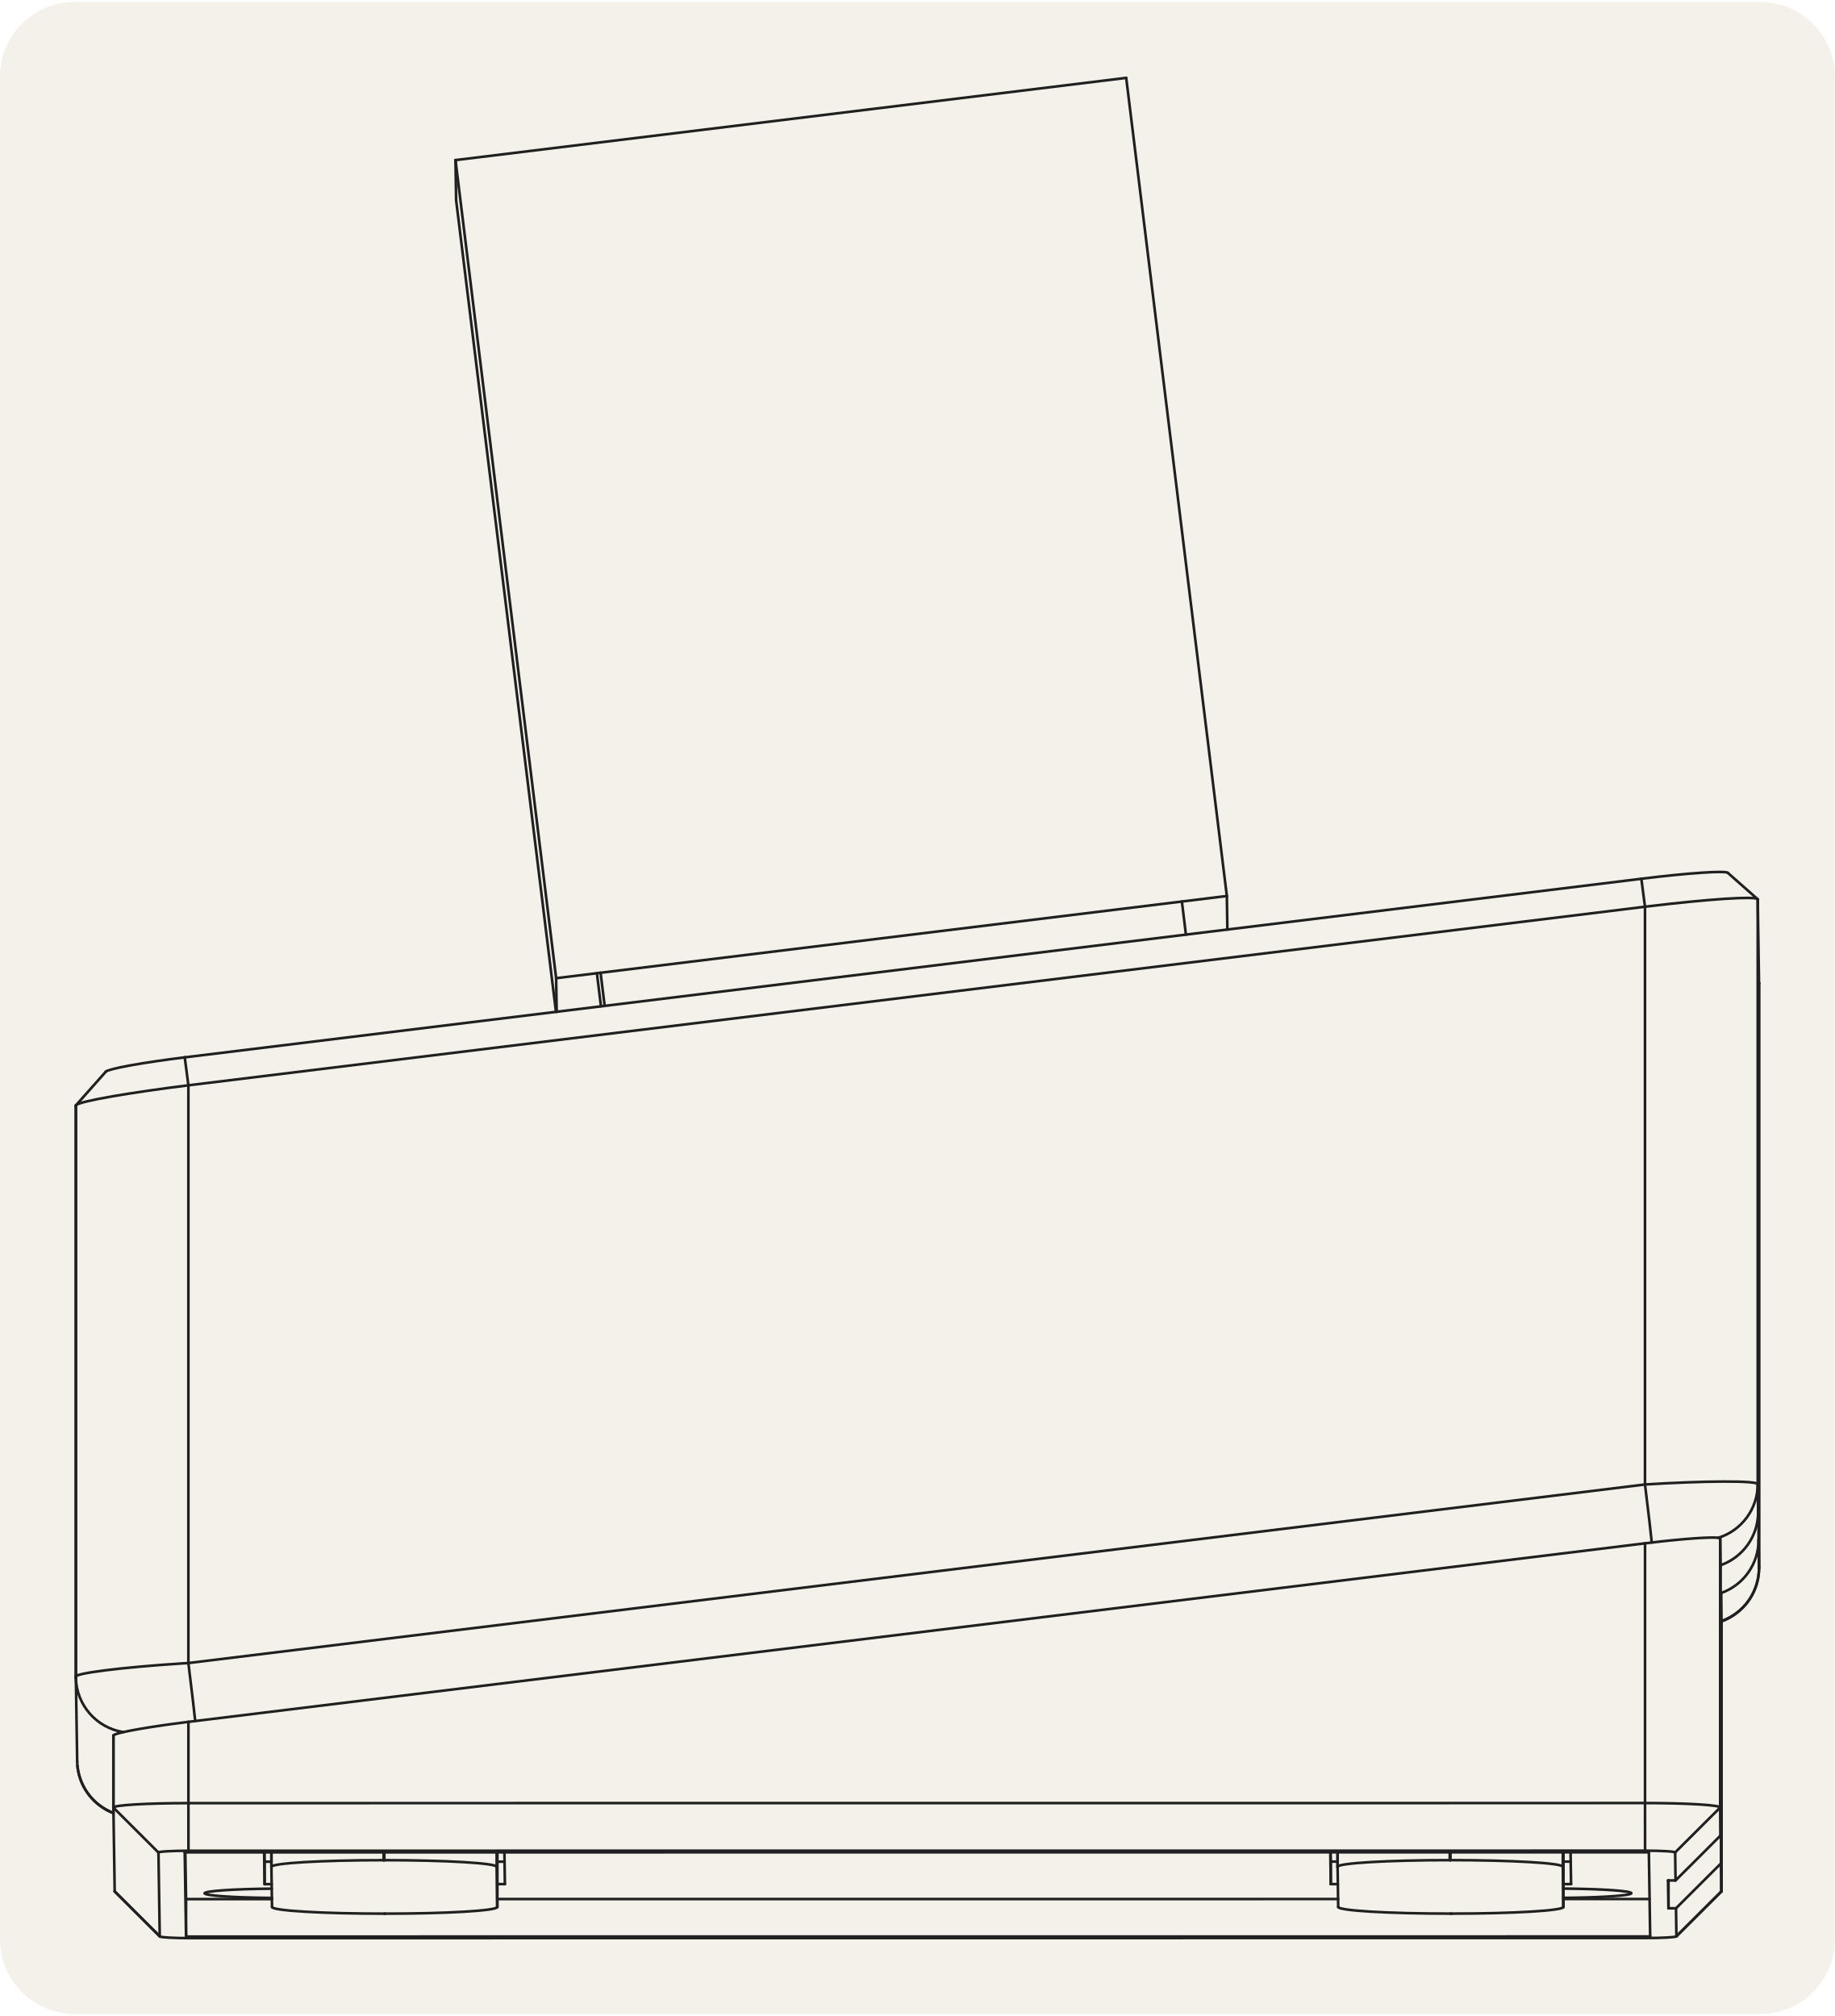
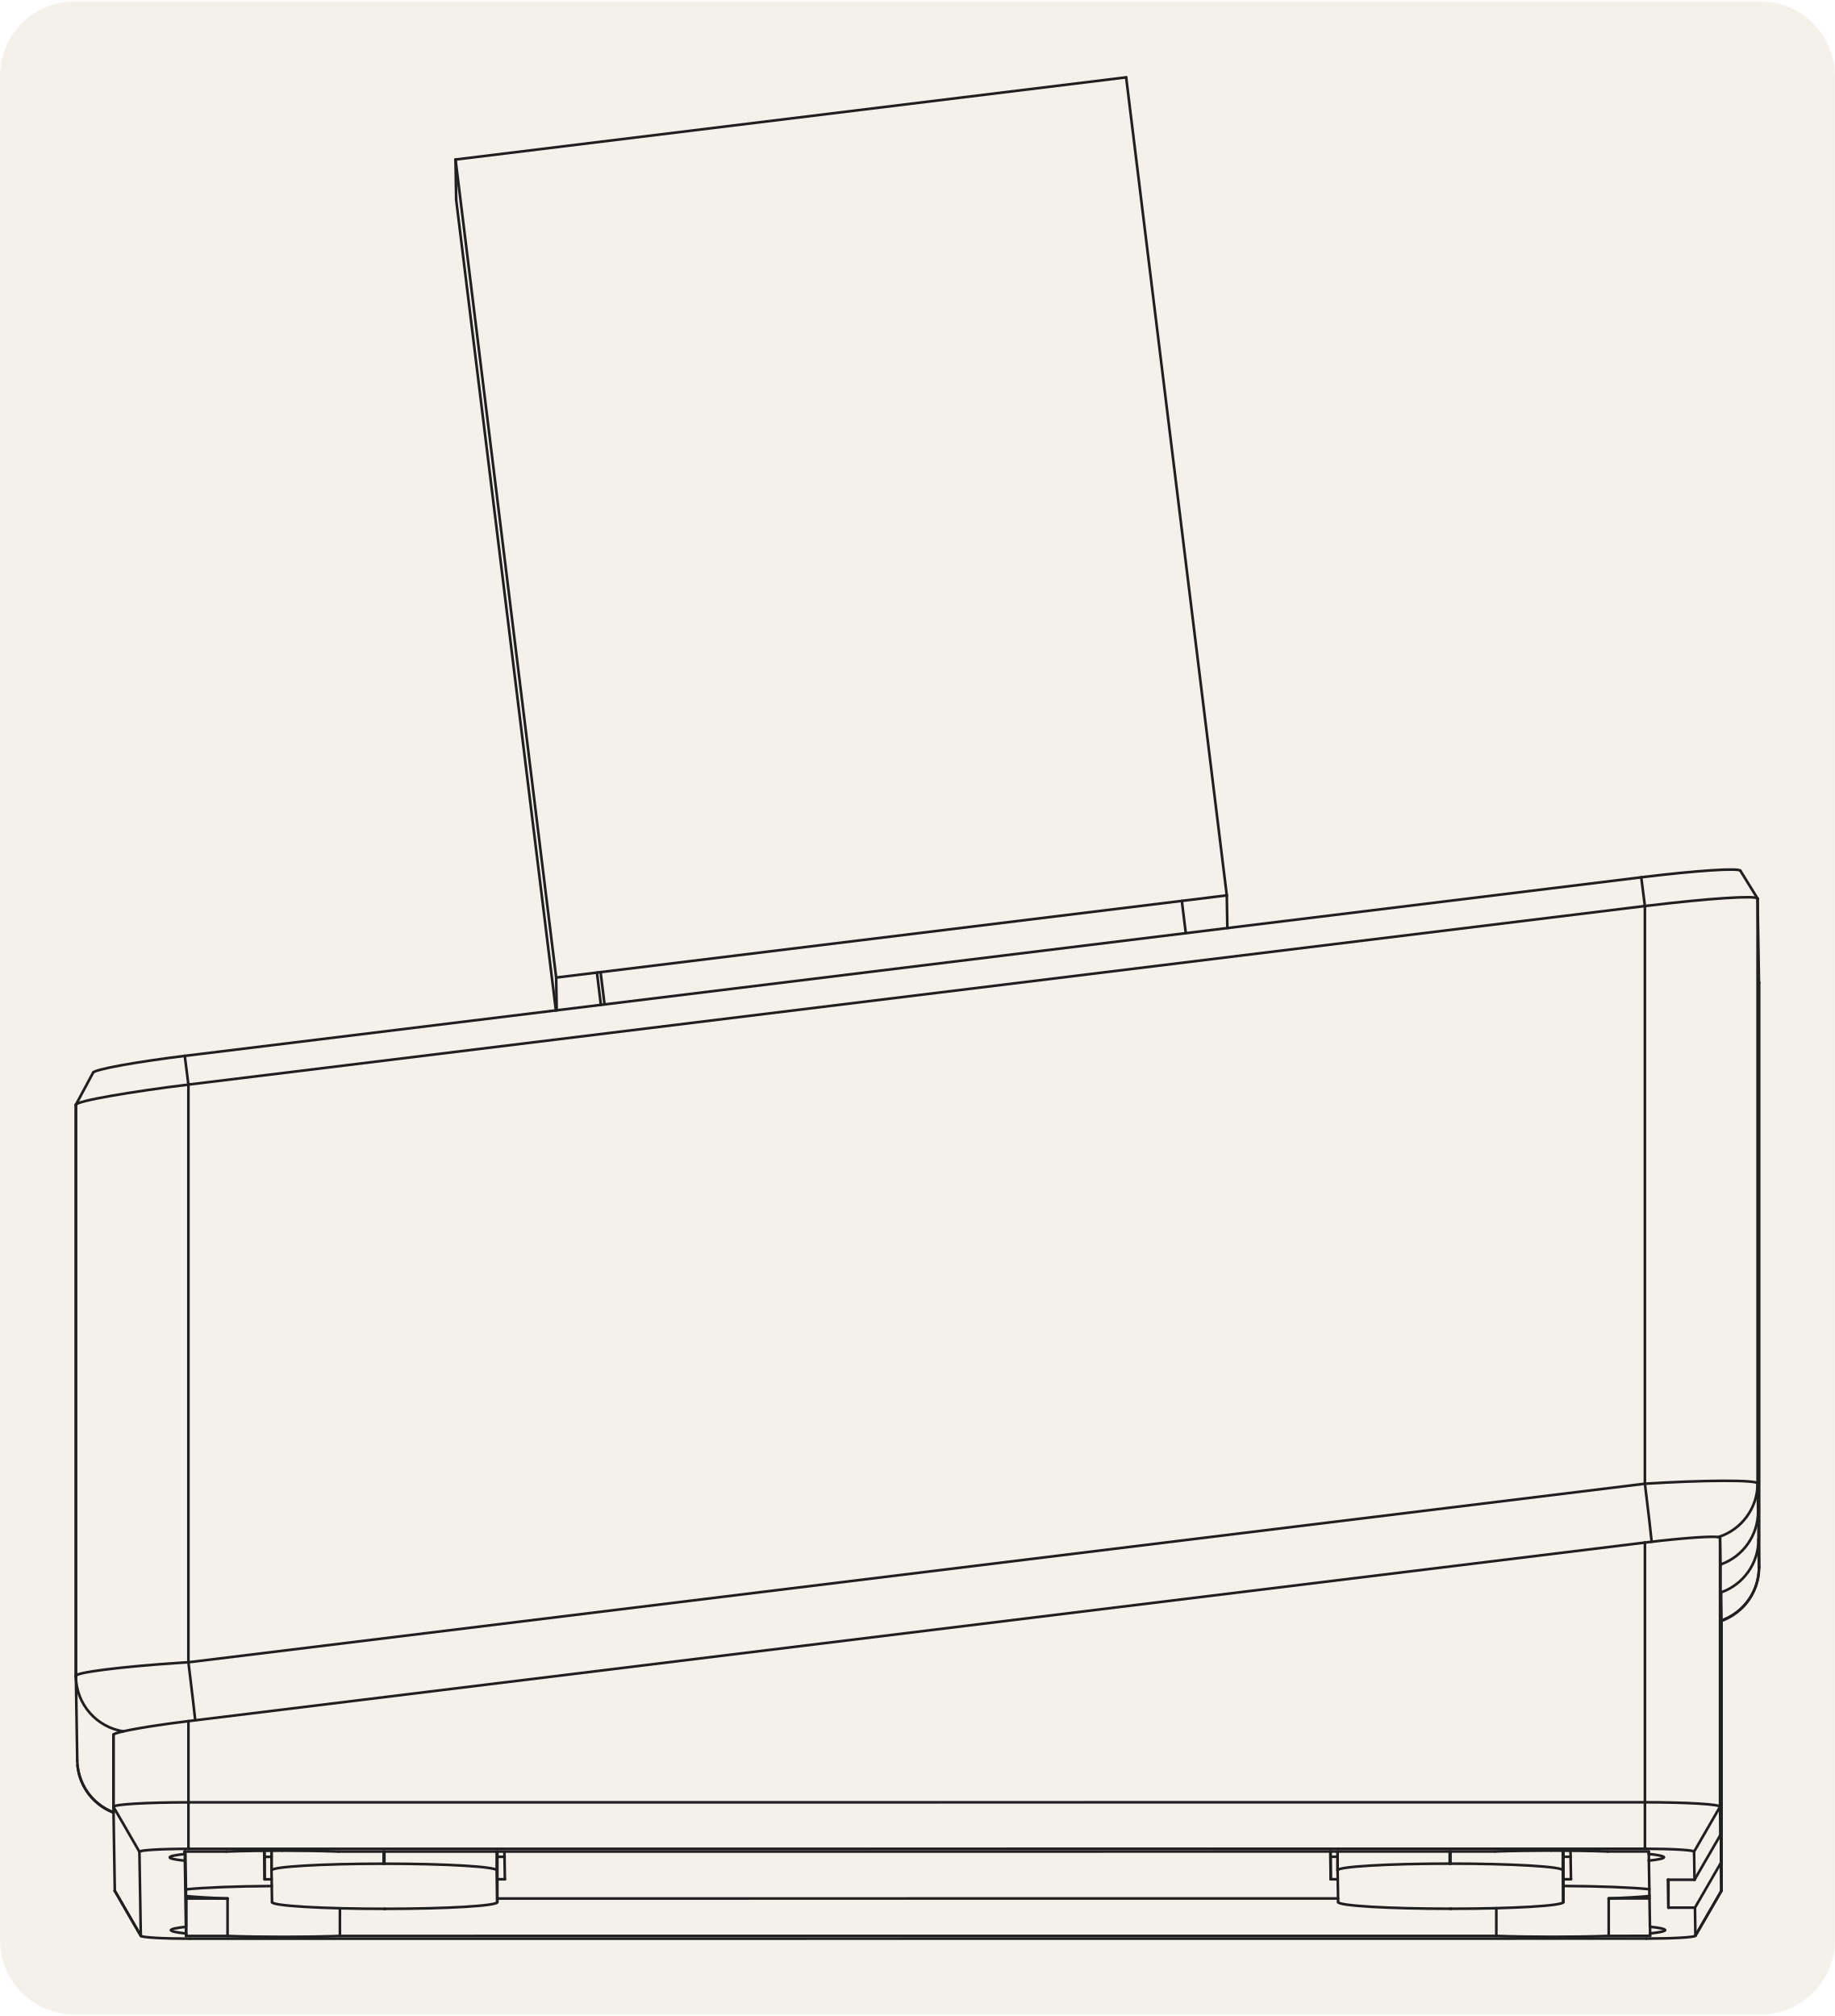
- <svg xmlns="http://www.w3.org/2000/svg" width="293px" height="322px" viewBox="-24.16 -31.609 48.876 53.604" version="1.1">
-   <rect x="-24.16" y="-31.609" width="48.876" height="53.604" rx="1.985" fill="#f4f1ea" />
+ <svg xmlns="http://www.w3.org/2000/svg" width="293px" height="322px" viewBox="-24.148 -31.569 48.88 53.64" version="1.1">
+   <rect x="-24.148" y="-31.569" width="48.88" height="53.64" rx="1.987" fill="#f4f1ea" />
  <g transform="scale(1,-1)" stroke-linecap="round">
    <g fill="none" stroke="rgb(32,32,32)" stroke-width="0.07" id="visible">
-       <path d="M -19.142,2.747 C -19.881,2.656 -20.617,2.549 -21.175,2.452 C -21.735,2.355 -22.093,2.269 -22.134,2.218" />
-       <path d="M -22.134,2.218 Q -22.139,2.212 -22.139,2.207" />
-       <path d="M -22.139,2.207 L -22.139,2.207" />
-       <path d="M -19.238,3.492 C -19.767,3.427 -20.29,3.35 -20.678,3.28 C -21.068,3.209 -21.312,3.147 -21.341,3.111" />
-       <path d="M 21.863,8.409 C 21.832,8.438 21.581,8.439 21.175,8.412 C 20.771,8.385 20.219,8.331 19.657,8.262 C 19.629,8.258 19.592,8.254 19.561,8.25" />
-       <line x1="19.561" y1="8.25" x2="-19.239" y2="3.492" />
-       <line x1="19.658" y1="7.505" x2="-19.142" y2="2.747" />
-       <path d="M 22.695,5.468 L 22.695,5.468" />
-       <path d="M 22.695,5.468 L 22.695,5.468" />
-       <path d="M 21.672,-10.785 A 1.5,1.497 0.894 0,1 22.684,-9.369" />
-       <line x1="22.672" y1="-7.65" x2="22.684" y2="-7.65" />
-       <line x1="22.684" y1="-7.65" x2="22.684" y2="-9.369" />
-       <line x1="22.672" y1="-6.908" x2="22.672" y2="-8.627" />
-       <path d="M 21.672,-10.039 A 1.5,1.497 0.894 0,1 22.672,-8.627" />
-       <line x1="22.695" y1="5.468" x2="22.661" y2="7.7" />
-       <path d="M 22.661,7.7 Q 22.661,7.706 22.655,7.71" />
-       <path d="M 22.655,7.71 C 22.615,7.748 22.295,7.75 21.767,7.715 C 21.242,7.68 20.512,7.608 19.755,7.517 C 19.723,7.513 19.69,7.509 19.658,7.505" />
-       <line x1="22.684" y1="-7.65" x2="22.672" y2="-6.908" />
-       <line x1="-21.105" y1="-18.729" x2="-21.139" y2="-16.497" />
-       <path d="M -21.139,-16.497 A 2.0,0.119 -3.8893741256094174e-19 0,0 -21.139,-16.497" />
-       <path d="M -21.139,-16.497 A 2.0,0.119 -3.8893741256094174e-19 0,0 -19.141,-16.378" />
-       <path d="M -21.139,-14.577 L -21.139,-14.577" />
-       <path d="M -21.139,-14.577 Q -21.133,-14.57 -21.127,-14.563 Q -21.108,-14.554 -21.089,-14.545 Q -21.058,-14.535 -21.027,-14.524 Q -20.984,-14.513 -20.942,-14.502 Q -20.887,-14.489 -20.833,-14.477 Q -20.768,-14.463 -20.704,-14.45 Q -20.629,-14.436 -20.554,-14.422 Q -20.471,-14.407 -20.387,-14.392 Q -20.296,-14.377 -20.204,-14.362 Q -20.106,-14.347 -20.008,-14.332 Q -19.905,-14.316 -19.801,-14.301 Q -19.694,-14.286 -19.586,-14.271 Q -19.366,-14.241 -19.141,-14.213" />
-       <line x1="-19.905" y1="-19.927" x2="-19.939" y2="-17.695" />
-       <path d="M 21.695,-11.562 L 21.695,-11.562" />
-       <path d="M 21.695,-11.562 L 21.695,-11.562" />
-       <line x1="21.684" y1="-10.816" x2="21.695" y2="-11.562" />
-       <line x1="21.672" y1="-10.818" x2="21.684" y2="-10.816" />
-       <line x1="21.661" y1="-9.329" x2="21.672" y2="-10.074" />
-       <path d="M 19.659,-9.456 Q 19.883,-9.428 20.104,-9.404 Q 20.212,-9.393 20.319,-9.381 Q 20.423,-9.371 20.527,-9.361 Q 20.625,-9.352 20.723,-9.343 Q 20.815,-9.336 20.906,-9.329 Q 20.99,-9.323 21.074,-9.317 Q 21.148,-9.313 21.223,-9.309 Q 21.288,-9.306 21.353,-9.304 Q 21.407,-9.303 21.462,-9.302 Q 21.505,-9.303 21.548,-9.304 Q 21.579,-9.306 21.61,-9.309 Q 21.629,-9.313 21.648,-9.317 Q 21.654,-9.323 21.661,-9.329" />
-       <line x1="-19.141" y1="-14.213" x2="19.659" y2="-9.456" />
-       <path d="M -21.101,-18.736 A 2.0,0.119 -3.8893741256094174e-19 0,0 -21.105,-18.729" />
-       <path d="M -19.939,-17.695 A 0.8,0.047 -3.8893741256094174e-19 0,0 -19.14,-17.647" />
-       <line x1="-19.141" y1="-16.378" x2="19.659" y2="-16.376" />
-       <path d="M -19.104,-19.975 A 0.8,0.047 -3.8893741256094174e-19 0,0 -19.903,-19.93" />
-       <path d="M -19.903,-19.93 A 0.8,0.047 -3.8893741256094174e-19 0,0 -19.905,-19.927" />
-       <line x1="19.696" y1="-19.972" x2="-19.104" y2="-19.975" />
-       <path d="M 20.495,-19.925 A 0.8,0.047 -3.8893741256094174e-19 0,0 20.494,-19.928" />
-       <path d="M 20.494,-19.928 A 0.8,0.047 -3.8893741256094174e-19 0,0 19.696,-19.972" />
-       <line x1="20.484" y1="-19.18" x2="20.495" y2="-19.925" />
-       <line x1="20.284" y1="-19.18" x2="20.484" y2="-19.18" />
-       <line x1="20.284" y1="-19.18" x2="20.272" y2="-18.438" />
-       <line x1="20.272" y1="-18.438" x2="20.472" y2="-18.438" />
-       <line x1="20.461" y1="-17.692" x2="20.472" y2="-18.438" />
-       <path d="M 19.66,-17.645 A 0.8,0.047 -3.8893741256094174e-19 0,0 20.461,-17.692" />
-       <line x1="-19.14" y1="-17.647" x2="19.66" y2="-17.645" />
-       <line x1="-19.204" y1="-19.933" x2="19.796" y2="-19.931" />
-       <line x1="19.796" y1="-19.931" x2="19.761" y2="-17.687" />
-       <line x1="-19.204" y1="-19.933" x2="-19.239" y2="-17.689" />
-       <line x1="-19.239" y1="-17.689" x2="19.761" y2="-17.687" />
-       <path d="M 21.695,-18.727 A 2.0,0.119 -3.8893741256094174e-19 0,0 21.695,-18.727" />
-       <path d="M 21.695,-18.727 A 2.0,0.119 -3.8893741256094174e-19 0,0 21.692,-18.734" />
-       <line x1="21.684" y1="-17.982" x2="21.684" y2="-10.816" />
-       <line x1="21.684" y1="-17.982" x2="21.695" y2="-18.727" />
-       <line x1="20.284" y1="-19.18" x2="20.284" y2="-18.438" />
-       <line x1="20.484" y1="-19.18" x2="21.684" y2="-17.982" />
-       <line x1="21.672" y1="-17.24" x2="21.672" y2="-10.074" />
-       <line x1="20.472" y1="-18.438" x2="21.672" y2="-17.24" />
-       <line x1="21.661" y1="-16.495" x2="21.672" y2="-17.24" />
-       <path d="M 19.659,-16.376 A 2.0,0.119 -3.8893741256094174e-19 0,0 21.661,-16.495" />
-       <line x1="-19.204" y1="-19.933" x2="-19.204" y2="-18.935" />
-       <line x1="19.78" y1="-18.933" x2="17.486" y2="-18.933" />
-       <line x1="11.483" y1="-18.933" x2="-10.914" y2="-18.934" />
-       <line x1="-16.917" y1="-18.935" x2="-19.204" y2="-18.935" />
-       <line x1="-19.204" y1="-18.935" x2="-19.224" y2="-17.689" />
-       <path d="M -16.917,-18.904 A 2.1,0.125 -3.8893741256094174e-19 0,0 -18.707,-18.78" />
-       <path d="M -18.707,-18.78 A 2.1,0.125 -3.8893741256094174e-19 0,0 -16.921,-18.657" />
-       <line x1="-17.111" y1="-18.537" x2="-16.923" y2="-18.537" />
-       <line x1="-10.914" y1="-18.536" x2="-10.711" y2="-18.536" />
-       <line x1="-10.711" y1="-18.536" x2="-10.724" y2="-17.688" />
-       <line x1="-17.111" y1="-18.537" x2="-17.124" y2="-17.689" />
-       <path d="M 17.486,-18.655 A 2.1,0.125 -3.8893741256094174e-19 0,0 19.293,-18.778" />
-       <path d="M 19.293,-18.778 A 2.1,0.125 -3.8893741256094174e-19 0,0 17.486,-18.902" />
-       <line x1="17.689" y1="-18.535" x2="17.676" y2="-17.687" />
-       <line x1="11.289" y1="-18.535" x2="11.477" y2="-18.535" />
-       <line x1="17.486" y1="-18.535" x2="17.689" y2="-18.535" />
-       <line x1="11.289" y1="-18.535" x2="11.276" y2="-17.687" />
-       <line x1="-17.111" y1="-18.537" x2="-17.111" y2="-17.938" />
-       <line x1="-17.111" y1="-17.938" x2="-16.93" y2="-17.938" />
-       <line x1="-10.914" y1="-17.938" x2="-10.72" y2="-17.938" />
-       <line x1="-17.111" y1="-17.938" x2="-17.115" y2="-17.689" />
-       <line x1="11.289" y1="-18.535" x2="11.289" y2="-17.936" />
-       <line x1="11.289" y1="-17.936" x2="11.47" y2="-17.936" />
-       <line x1="17.486" y1="-17.936" x2="17.68" y2="-17.936" />
-       <line x1="11.289" y1="-17.936" x2="11.285" y2="-17.687" />
-       <line x1="-13.921" y1="-19.323" x2="-13.901" y2="-19.323" />
-       <path d="M -10.914,-17.748 A 2.99,0.178 180.0 0,1 -10.914,-17.748" />
-       <path d="M -10.914,-17.748 A 2.99,0.178 180.0 0,1 -10.914,-17.748" />
-       <line x1="-10.914" y1="-17.748" x2="-10.915" y2="-17.688" />
-       <path d="M -13.921,-19.323 A 2.99,0.178 -3.8893741256094174e-19 0,0 -16.914,-19.146" />
-       <path d="M -13.901,-19.323 A 2.99,0.178 180.0 0,1 -10.914,-19.146" />
-       <path d="M -10.914,-19.146 A 2.99,0.178 180.0 0,1 -10.914,-19.146" />
-       <line x1="-16.914" y1="-19.146" x2="-16.93" y2="-18.076" />
-       <line x1="-10.914" y1="-19.146" x2="-10.93" y2="-18.076" />
-       <path d="M -13.943,-17.898 A 2.99,0.178 180.0 0,1 -16.93,-18.076" />
-       <path d="M -16.93,-18.076 A 2.99,0.178 180.0 0,1 -16.93,-18.076" />
-       <path d="M -13.923,-17.898 A 2.99,0.178 -3.8893741256094174e-19 0,0 -10.93,-18.076" />
-       <line x1="-13.943" y1="-17.898" x2="-13.923" y2="-17.898" />
-       <line x1="14.479" y1="-19.322" x2="14.499" y2="-19.322" />
-       <path d="M 17.486,-17.747 A 2.99,0.178 180.0 0,1 17.486,-17.747" />
-       <path d="M 17.486,-17.747 A 2.99,0.178 180.0 0,1 17.486,-17.747" />
-       <line x1="17.486" y1="-17.747" x2="17.485" y2="-17.687" />
-       <path d="M 14.479,-19.322 A 2.99,0.178 -3.8893741256094174e-19 0,0 11.486,-19.144" />
-       <path d="M 14.499,-19.322 A 2.99,0.178 180.0 0,1 17.486,-19.144" />
-       <path d="M 17.486,-19.144 A 2.99,0.178 180.0 0,1 17.486,-19.144" />
-       <line x1="11.486" y1="-19.144" x2="11.47" y2="-18.075" />
-       <line x1="17.486" y1="-19.144" x2="17.47" y2="-18.074" />
-       <path d="M 14.457,-17.897 A 2.99,0.178 180.0 0,1 11.47,-18.074" />
-       <path d="M 11.47,-18.074 A 2.99,0.178 180.0 0,1 11.47,-18.075" />
-       <path d="M 14.477,-17.897 A 2.99,0.178 -3.8893741256094174e-19 0,0 17.47,-18.074" />
-       <line x1="14.457" y1="-17.897" x2="14.477" y2="-17.897" />
-       <line x1="-8.152" y1="4.852" x2="-8.26" y2="5.734" />
-       <line x1="-8.054" y1="4.864" x2="-8.162" y2="5.746" />
-       <line x1="7.43" y1="6.762" x2="7.322" y2="7.644" />
-       <line x1="-9.35" y1="4.705" x2="-12.01" y2="26.329" />
-       <line x1="-9.346" y1="5.601" x2="-12.027" y2="27.398" />
-       <line x1="-12.027" y1="27.398" x2="5.839" y2="29.589" />
-       <line x1="8.52" y1="7.791" x2="5.839" y2="29.589" />
-       <line x1="-9.346" y1="5.601" x2="8.52" y2="7.791" />
-       <line x1="-9.332" y1="4.707" x2="-9.346" y2="5.601" />
-       <line x1="-12.01" y1="26.329" x2="-12.027" y2="27.398" />
-       <line x1="8.534" y1="6.898" x2="8.52" y2="7.791" />
-       <line x1="-22.139" y1="-13.007" x2="-22.139" y2="2.207" />
-       <path d="M -22.139,-13.008 A 1.5,1.497 0.894 0,1 -22.139,-13.031" />
-       <path d="M -22.139,-13.031 A 1.5,1.497 0.894 0,1 -20.876,-14.486" />
-       <path d="M -22.104,-15.263 A 1.5,1.497 0.894 0,1 -21.137,-16.64" />
-       <path d="M -19.142,-12.646 C -19.204,-12.649 -19.265,-12.653 -19.326,-12.657 C -20.119,-12.708 -20.858,-12.776 -21.36,-12.84 C -21.867,-12.904 -22.141,-12.964 -22.139,-13.007" />
-       <path d="M -22.139,-13.007 L -22.139,-13.008" />
-       <line x1="-19.142" y1="-12.646" x2="-19.142" y2="2.747" />
-       <path d="M -19.142,-12.646 A 1.5,0.009 -83.009 0,0 -18.96,-14.191" />
-       <line x1="-19.142" y1="2.747" x2="-19.239" y2="3.492" />
-       <line x1="19.658" y1="-7.888" x2="19.658" y2="7.505" />
-       <line x1="19.658" y1="-7.888" x2="-19.142" y2="-12.646" />
-       <line x1="22.695" y1="-10.114" x2="22.695" y2="5.468" />
-       <path d="M 22.695,-10.115 L 22.695,-10.114" />
-       <path d="M 22.695,-10.114 L 22.695,-10.114" />
-       <path d="M 19.658,-7.888 C 19.696,-8.201 19.741,-8.572 19.776,-8.868 C 19.811,-9.168 19.833,-9.369 19.838,-9.434" />
-       <path d="M 22.695,-10.114 C 22.697,-10.392 22.612,-10.704 22.429,-10.965 C 22.25,-11.228 21.977,-11.429 21.695,-11.526" />
-       <line x1="22.695" y1="-10.114" x2="22.684" y2="-9.369" />
-       <line x1="22.672" y1="-8.627" x2="22.661" y2="-7.882" />
-       <path d="M 22.661,-7.882 A 1.5,1.497 -179.106 0,0 21.613,-9.309" />
-       <path d="M 22.661,-7.882 C 22.666,-7.834 22.32,-7.807 21.744,-7.81 C 21.171,-7.812 20.414,-7.841 19.658,-7.888" />
-       <path d="M 19.658,7.505 L 19.561,8.25" />
-       <line x1="22.661" y1="-7.882" x2="22.661" y2="7.7" />
-       <line x1="-21.139" y1="-16.497" x2="-21.139" y2="-14.577" />
-       <line x1="-19.141" y1="-16.378" x2="-19.141" y2="-14.213" />
-       <line x1="-21.105" y1="-18.729" x2="-19.905" y2="-19.927" />
-       <line x1="-21.139" y1="-16.497" x2="-19.939" y2="-17.695" />
-       <line x1="-19.141" y1="-16.378" x2="-19.14" y2="-17.647" />
-       <line x1="19.659" y1="-16.376" x2="19.659" y2="-9.456" />
-       <line x1="21.695" y1="-18.727" x2="21.695" y2="-11.562" />
-       <line x1="21.661" y1="-16.495" x2="21.661" y2="-9.329" />
-       <line x1="19.659" y1="-16.376" x2="19.66" y2="-17.645" />
-       <line x1="21.695" y1="-18.727" x2="20.495" y2="-19.925" />
-       <line x1="21.661" y1="-16.495" x2="20.461" y2="-17.692" />
-       <line x1="-10.914" y1="-19.146" x2="-10.914" y2="-17.748" />
-       <line x1="-16.93" y1="-18.076" x2="-16.93" y2="-17.689" />
-       <line x1="-10.93" y1="-18.076" x2="-10.93" y2="-17.688" />
-       <line x1="-13.943" y1="-17.898" x2="-13.943" y2="-17.688" />
-       <line x1="-13.923" y1="-17.898" x2="-13.923" y2="-17.688" />
-       <line x1="17.486" y1="-19.144" x2="17.486" y2="-17.747" />
-       <line x1="11.47" y1="-18.074" x2="11.47" y2="-17.687" />
-       <line x1="17.47" y1="-18.074" x2="17.47" y2="-17.687" />
-       <line x1="14.457" y1="-17.897" x2="14.457" y2="-17.687" />
-       <line x1="14.477" y1="-17.897" x2="14.477" y2="-17.687" />
-       <line x1="-22.139" y1="-13.031" x2="-22.104" y2="-15.263" />
-       <line x1="-22.139" y1="-13.007" x2="-22.139" y2="2.207" />
-       <path d="M -22.098,-15.382 C -22.076,-15.62 -21.992,-15.872 -21.841,-16.09 C -21.692,-16.31 -21.478,-16.491 -21.24,-16.603 C -21.206,-16.619 -21.172,-16.634 -21.137,-16.647" />
-       <path d="M -22.139,-13.007 L -22.139,-13.019 L -22.139,-13.03 L -22.139,-13.031" />
-       <path d="M -22.134,2.218 L -21.341,3.111" />
-       <line x1="22.695" y1="-10.114" x2="22.695" y2="5.468" />
-       <path d="M 21.695,-11.539 C 21.761,-11.514 21.829,-11.483 21.896,-11.447 C 22.083,-11.346 22.256,-11.201 22.388,-11.027 C 22.587,-10.767 22.689,-10.446 22.695,-10.152" />
-       <path d="M 22.695,-10.121 L 22.695,-10.114" />
-       <path d="M 22.655,7.71 L 21.863,8.409" />
-       <line x1="-21.139" y1="-16.497" x2="-21.139" y2="-14.577" />
-       <line x1="-19.903" y1="-19.93" x2="-21.101" y2="-18.736" />
-       <line x1="21.695" y1="-18.727" x2="21.695" y2="-11.562" />
-       <line x1="20.494" y1="-19.928" x2="21.692" y2="-18.734" />
-       <line x1="-10.914" y1="-19.146" x2="-10.914" y2="-17.748" />
-       <line x1="-16.93" y1="-18.076" x2="-16.93" y2="-17.689" />
-       <line x1="17.486" y1="-19.144" x2="17.486" y2="-17.747" />
-       <line x1="11.47" y1="-18.074" x2="11.47" y2="-17.687" />
+       <path d="M -19.129,2.708 C -19.88,2.616 -20.628,2.507 -21.189,2.408 C -21.752,2.31 -22.103,2.223 -22.125,2.174" />
+       <path d="M -22.125,2.174 L -22.126,2.167" />
+       <path d="M -22.126,2.167 L -22.126,2.167" />
+       <path d="M -19.226,3.473 C -19.854,3.396 -20.473,3.304 -20.922,3.222 C -21.374,3.139 -21.647,3.068 -21.667,3.028" />
+       <path d="M 22.214,8.408 C 22.194,8.444 21.911,8.448 21.44,8.417 C 20.973,8.387 20.325,8.323 19.67,8.243 C 19.639,8.239 19.607,8.235 19.574,8.231" />
+       <line x1="19.574" y1="8.231" x2="-19.226" y2="3.473" />
+       <line x1="19.671" y1="7.466" x2="-19.129" y2="2.708" />
+       <path d="M 22.71,5.423 L 22.71,5.423" />
+       <path d="M 22.71,5.423 L 22.71,5.423" />
+       <path d="M 21.686,-10.828 A 1.5,1.497 0.936 0,1 22.698,-9.412" />
+       <line x1="22.686" y1="-7.693" x2="22.698" y2="-7.693" />
+       <line x1="22.698" y1="-7.693" x2="22.698" y2="-9.412" />
+       <line x1="22.686" y1="-6.949" x2="22.686" y2="-8.668" />
+       <path d="M 21.685,-10.08 A 1.5,1.497 0.936 0,1 22.686,-8.668" />
+       <line x1="22.71" y1="5.423" x2="22.673" y2="7.661" />
+       <path d="M 22.673,7.661 L 22.672,7.667" />
+       <path d="M 22.672,7.667 C 22.649,7.708 22.337,7.712 21.806,7.677 C 21.28,7.643 20.538,7.57 19.768,7.477 C 19.736,7.473 19.703,7.469 19.671,7.466" />
+       <line x1="22.698" y1="-7.693" x2="22.686" y2="-6.949" />
+       <line x1="-21.09" y1="-18.774" x2="-21.126" y2="-16.536" />
+       <path d="M -21.126,-16.536 A 2.0,0.119 0.0 0,0 -21.126,-16.536" />
+       <path d="M -21.126,-16.536 A 2.0,0.119 0.0 0,0 -19.128,-16.417" />
+       <path d="M -21.126,-14.617 L -21.126,-14.617" />
+       <path d="M -21.126,-14.617 Q -21.12,-14.609 -21.114,-14.602 Q -21.095,-14.593 -21.076,-14.584 Q -21.045,-14.574 -21.014,-14.564 Q -20.972,-14.552 -20.929,-14.541 Q -20.874,-14.528 -20.82,-14.516 Q -20.755,-14.503 -20.691,-14.489 Q -20.616,-14.475 -20.541,-14.461 Q -20.458,-14.446 -20.374,-14.431 Q -20.283,-14.416 -20.192,-14.401 Q -20.094,-14.386 -19.996,-14.371 Q -19.892,-14.356 -19.788,-14.34 Q -19.681,-14.325 -19.573,-14.31 Q -19.353,-14.281 -19.128,-14.253" />
+       <line x1="-20.397" y1="-19.972" x2="-20.434" y2="-17.734" />
+       <path d="M 21.71,-11.606 L 21.71,-11.606" />
+       <path d="M 21.71,-11.606 L 21.71,-11.607" />
+       <line x1="21.698" y1="-10.859" x2="21.71" y2="-11.606" />
+       <line x1="21.686" y1="-10.861" x2="21.698" y2="-10.859" />
+       <line x1="21.673" y1="-9.369" x2="21.686" y2="-10.115" />
+       <path d="M 19.672,-9.495 Q 19.896,-9.468 20.117,-9.443 Q 20.224,-9.432 20.332,-9.421 Q 20.436,-9.41 20.54,-9.4 Q 20.638,-9.391 20.736,-9.383 Q 20.827,-9.375 20.919,-9.368 Q 21.003,-9.362 21.086,-9.356 Q 21.161,-9.352 21.236,-9.348 Q 21.301,-9.345 21.366,-9.343 Q 21.42,-9.342 21.475,-9.341 Q 21.518,-9.342 21.561,-9.343 Q 21.592,-9.346 21.623,-9.348 Q 21.642,-9.353 21.661,-9.357 Q 21.667,-9.363 21.673,-9.369" />
+       <line x1="-19.128" y1="-14.253" x2="19.672" y2="-9.495" />
+       <path d="M -21.089,-18.778 A 2.0,0.119 0.0 0,0 -21.09,-18.774" />
+       <path d="M -20.434,-17.734 A 1.307,0.078 0.0 0,0 -19.128,-17.656" />
+       <line x1="-19.128" y1="-16.417" x2="19.672" y2="-16.415" />
+       <path d="M -19.089,-20.05 A 1.307,0.078 0.0 0,0 -20.396,-19.974" />
+       <path d="M -20.396,-19.974 A 1.307,0.078 0.0 0,0 -20.397,-19.972" />
+       <line x1="19.711" y1="-20.047" x2="-19.089" y2="-20.05" />
+       <path d="M 21.017,-19.969 A 1.307,0.078 0.0 0,0 21.016,-19.972" />
+       <path d="M 21.016,-19.972 A 1.307,0.078 0.0 0,0 19.711,-20.047" />
+       <line x1="21.005" y1="-19.223" x2="21.017" y2="-19.969" />
+       <line x1="20.298" y1="-19.223" x2="21.005" y2="-19.223" />
+       <line x1="20.298" y1="-19.223" x2="20.286" y2="-18.479" />
+       <line x1="20.286" y1="-18.479" x2="20.993" y2="-18.479" />
+       <line x1="20.981" y1="-17.732" x2="20.993" y2="-18.479" />
+       <path d="M 19.672,-17.654 A 1.307,0.078 0.0 0,0 20.981,-17.732" />
+       <line x1="-19.128" y1="-17.656" x2="19.672" y2="-17.654" />
+       <line x1="-19.19" y1="-19.978" x2="-19.191" y2="-19.912" />
+       <line x1="-19.19" y1="-19.978" x2="-18.086" y2="-19.978" />
+       <path d="M -19.191,-19.912 A 3.0,0.179 0.0 0,0 -19.592,-19.823" />
+       <path d="M -19.592,-19.823 A 3.0,0.179 0.0 0,0 -19.194,-19.734" />
+       <path d="M -15.093,-19.977 A 3.0,0.179 0.0 0,0 -18.086,-19.978" />
+       <line x1="-19.194" y1="-19.734" x2="-19.223" y2="-17.972" />
+       <line x1="-15.093" y1="-19.977" x2="15.713" y2="-19.976" />
+       <path d="M -19.223,-17.972 A 3.0,0.179 0.0 0,0 -19.624,-17.883" />
+       <path d="M -19.624,-17.883 A 3.0,0.179 0.0 0,0 -19.226,-17.794" />
+       <path d="M 18.707,-19.976 A 3.0,0.179 0.0 0,0 15.713,-19.976" />
+       <line x1="-19.226" y1="-17.794" x2="-19.227" y2="-17.728" />
+       <line x1="18.707" y1="-19.976" x2="19.81" y2="-19.975" />
+       <line x1="-19.227" y1="-17.728" x2="-18.123" y2="-17.728" />
+       <line x1="19.81" y1="-19.975" x2="19.809" y2="-19.91" />
+       <path d="M -18.123,-17.728 A 3.0,0.179 0.0 0,0 -16.627,-17.704" />
+       <path d="M 19.806,-19.732 A 3.0,0.179 0.0 0,0 20.208,-19.821" />
+       <path d="M 20.208,-19.821 A 3.0,0.179 0.0 0,0 19.809,-19.91" />
+       <path d="M -16.627,-17.704 A 3.0,0.179 0.0 0,0 -15.13,-17.728" />
+       <line x1="19.806" y1="-19.732" x2="19.777" y2="-17.97" />
+       <line x1="-15.13" y1="-17.728" x2="15.677" y2="-17.726" />
+       <path d="M 19.774,-17.792 A 3.0,0.179 0.0 0,0 20.176,-17.881" />
+       <path d="M 20.176,-17.881 A 3.0,0.179 0.0 0,0 19.777,-17.97" />
+       <path d="M 15.677,-17.726 A 3.0,0.179 0.0 0,0 17.173,-17.702" />
+       <line x1="19.774" y1="-17.792" x2="19.773" y2="-17.726" />
+       <path d="M 17.173,-17.702 A 3.0,0.179 0.0 0,0 18.67,-17.726" />
+       <line x1="18.67" y1="-17.726" x2="19.773" y2="-17.726" />
+       <path d="M 21.71,-18.772 A 2.0,0.119 0.0 0,0 21.71,-18.772" />
+       <path d="M 21.71,-18.772 A 2.0,0.119 0.0 0,0 21.709,-18.776" />
+       <line x1="21.698" y1="-18.025" x2="21.698" y2="-10.859" />
+       <line x1="21.698" y1="-18.025" x2="21.71" y2="-18.772" />
+       <line x1="20.298" y1="-19.223" x2="20.298" y2="-18.479" />
+       <line x1="21.698" y1="-18.025" x2="21.005" y2="-19.223" />
+       <line x1="21.686" y1="-17.281" x2="21.686" y2="-10.115" />
+       <line x1="21.686" y1="-17.281" x2="20.993" y2="-18.479" />
+       <line x1="21.673" y1="-16.534" x2="21.686" y2="-17.281" />
+       <path d="M 19.672,-16.415 A 2.0,0.119 0.0 0,0 21.673,-16.534" />
+       <line x1="-19.191" y1="-19.912" x2="-19.191" y2="-18.914" />
+       <line x1="-19.19" y1="-18.979" x2="-19.191" y2="-18.914" />
+       <line x1="-19.19" y1="-19.978" x2="-19.19" y2="-18.979" />
+       <line x1="-18.086" y1="-18.979" x2="-19.19" y2="-18.979" />
+       <line x1="-18.086" y1="-19.978" x2="-18.086" y2="-18.979" />
+       <path d="M -19.194,-18.736 A 3.0,0.179 0.0 0,0 -16.908,-18.647" />
+       <line x1="-19.194" y1="-19.734" x2="-19.194" y2="-18.736" />
+       <path d="M -18.086,-18.979 A 3.0,0.179 0.0 0,0 -19.191,-18.914" />
+       <line x1="-15.093" y1="-19.977" x2="-15.093" y2="-19.24" />
+       <line x1="-19.223" y1="-17.972" x2="-19.223" y2="-17.728" />
+       <line x1="-19.194" y1="-18.736" x2="-19.21" y2="-17.728" />
+       <line x1="11.497" y1="-18.978" x2="-10.901" y2="-18.979" />
+       <line x1="15.713" y1="-19.976" x2="15.713" y2="-19.237" />
+       <line x1="-19.226" y1="-17.794" x2="-19.226" y2="-17.728" />
+       <line x1="18.707" y1="-19.976" x2="18.707" y2="-18.977" />
+       <path d="M 19.793,-18.913 A 3.0,0.179 0.0 0,0 18.707,-18.977" />
+       <line x1="19.809" y1="-19.91" x2="19.809" y2="-19.732" />
+       <path d="M 17.499,-18.645 A 3.0,0.179 0.0 0,0 19.79,-18.732" />
+       <line x1="19.794" y1="-18.977" x2="18.707" y2="-18.977" />
+       <line x1="19.777" y1="-17.97" x2="19.777" y2="-17.792" />
+       <line x1="-17.098" y1="-18.468" x2="-16.911" y2="-18.468" />
+       <line x1="-10.901" y1="-18.467" x2="-10.698" y2="-18.467" />
+       <line x1="-10.698" y1="-18.467" x2="-10.71" y2="-17.728" />
+       <line x1="-17.098" y1="-18.468" x2="-17.111" y2="-17.707" />
+       <line x1="17.702" y1="-18.466" x2="17.689" y2="-17.705" />
+       <line x1="11.302" y1="-18.466" x2="11.29" y2="-17.726" />
+       <line x1="11.302" y1="-18.466" x2="11.489" y2="-18.466" />
+       <line x1="17.499" y1="-18.466" x2="17.702" y2="-18.466" />
+       <line x1="-17.098" y1="-18.468" x2="-17.098" y2="-17.869" />
+       <line x1="-17.098" y1="-17.869" x2="-16.915" y2="-17.869" />
+       <line x1="-10.901" y1="-17.868" x2="-10.708" y2="-17.868" />
+       <line x1="-17.098" y1="-17.869" x2="-17.101" y2="-17.706" />
+       <line x1="11.302" y1="-17.867" x2="11.299" y2="-17.726" />
+       <line x1="11.302" y1="-18.466" x2="11.302" y2="-17.867" />
+       <line x1="11.302" y1="-17.867" x2="11.485" y2="-17.867" />
+       <line x1="17.499" y1="-17.867" x2="17.692" y2="-17.867" />
+       <line x1="-13.908" y1="-19.254" x2="-13.888" y2="-19.254" />
+       <path d="M -13.908,-19.254 A 2.99,0.178 0.0 0,0 -16.901,-19.076" />
+       <path d="M -13.888,-19.254 A 2.99,0.178 180.0 0,1 -10.901,-19.076" />
+       <path d="M -10.901,-19.076 A 2.99,0.178 180.0 0,1 -10.901,-19.076" />
+       <line x1="-16.901" y1="-19.076" x2="-16.915" y2="-18.23" />
+       <line x1="-10.901" y1="-19.076" x2="-10.915" y2="-18.23" />
+       <path d="M -13.928,-18.052 A 2.99,0.178 180.0 0,1 -16.915,-18.23" />
+       <path d="M -16.915,-18.23 A 2.99,0.178 180.0 0,1 -16.915,-18.23" />
+       <path d="M -13.908,-18.052 A 2.99,0.178 0.0 0,0 -10.915,-18.23" />
+       <line x1="-13.928" y1="-18.052" x2="-13.908" y2="-18.052" />
+       <line x1="14.492" y1="-19.252" x2="14.512" y2="-19.252" />
+       <path d="M 14.492,-19.252 A 2.99,0.178 0.0 0,0 11.499,-19.075" />
+       <path d="M 14.512,-19.252 A 2.99,0.178 180.0 0,1 17.499,-19.074" />
+       <path d="M 17.499,-19.074 A 2.99,0.178 180.0 0,1 17.499,-19.074" />
+       <line x1="11.499" y1="-19.075" x2="11.485" y2="-18.228" />
+       <line x1="17.499" y1="-19.074" x2="17.485" y2="-18.228" />
+       <path d="M 14.472,-18.05 A 2.99,0.178 180.0 0,1 11.485,-18.228" />
+       <path d="M 11.485,-18.228 A 2.99,0.178 180.0 0,1 11.485,-18.228" />
+       <path d="M 14.492,-18.05 A 2.99,0.178 0.0 0,0 17.485,-18.228" />
+       <line x1="14.472" y1="-18.05" x2="14.492" y2="-18.05" />
+       <line x1="-8.141" y1="4.832" x2="-8.246" y2="5.693" />
+       <line x1="-8.043" y1="4.844" x2="-8.149" y2="5.705" />
+       <line x1="7.441" y1="6.743" x2="7.335" y2="7.603" />
+       <line x1="-9.339" y1="4.685" x2="-11.996" y2="26.285" />
+       <line x1="-9.332" y1="5.56" x2="-12.013" y2="27.357" />
+       <line x1="-12.013" y1="27.357" x2="5.852" y2="29.547" />
+       <line x1="8.533" y1="7.75" x2="5.852" y2="29.547" />
+       <line x1="-9.332" y1="5.56" x2="8.533" y2="7.75" />
+       <line x1="-9.318" y1="4.688" x2="-9.332" y2="5.56" />
+       <line x1="-11.996" y1="26.285" x2="-12.013" y2="27.357" />
+       <line x1="8.548" y1="6.879" x2="8.533" y2="7.75" />
+       <line x1="-22.126" y1="-13.047" x2="-22.126" y2="2.167" />
+       <path d="M -22.126,-13.047 A 1.5,1.497 0.936 0,1 -22.126,-13.072" />
+       <path d="M -22.126,-13.072 A 1.5,1.497 0.936 0,1 -20.864,-14.526" />
+       <path d="M -22.09,-15.309 A 1.5,1.497 0.936 0,1 -21.124,-16.684" />
+       <path d="M -19.129,-12.685 C -19.191,-12.688 -19.252,-12.692 -19.314,-12.696 C -20.106,-12.747 -20.845,-12.815 -21.347,-12.879 C -21.854,-12.943 -22.128,-13.004 -22.126,-13.047" />
+       <path d="M -22.126,-13.047 L -22.126,-13.047" />
+       <line x1="-19.129" y1="-12.685" x2="-19.129" y2="2.708" />
+       <path d="M -19.129,-12.685 A 1.5,0.009 -83.009 0,0 -18.947,-14.23" />
+       <line x1="-19.226" y1="3.473" x2="-19.129" y2="2.708" />
+       <line x1="19.671" y1="-7.927" x2="19.671" y2="7.466" />
+       <line x1="19.671" y1="-7.927" x2="-19.129" y2="-12.685" />
+       <line x1="22.71" y1="-10.159" x2="22.71" y2="5.423" />
+       <path d="M 22.71,-10.159 L 22.71,-10.159" />
+       <path d="M 22.71,-10.159 L 22.71,-10.159" />
+       <path d="M 19.671,-7.927 C 19.709,-8.24 19.754,-8.611 19.789,-8.907 C 19.824,-9.207 19.846,-9.408 19.851,-9.473" />
+       <path d="M 22.71,-10.159 C 22.712,-10.437 22.627,-10.749 22.444,-11.01 C 22.264,-11.273 21.992,-11.473 21.709,-11.571" />
+       <line x1="22.71" y1="-10.159" x2="22.698" y2="-9.412" />
+       <line x1="22.686" y1="-8.668" x2="22.673" y2="-7.921" />
+       <path d="M 22.673,-7.921 A 1.5,1.497 -179.064 0,0 21.626,-9.349" />
+       <path d="M 22.673,-7.921 C 22.679,-7.873 22.332,-7.847 21.757,-7.849 C 21.184,-7.851 20.426,-7.88 19.671,-7.927" />
+       <path d="M 19.574,8.231 L 19.671,7.466" />
+       <line x1="22.673" y1="-7.921" x2="22.673" y2="7.661" />
+       <line x1="-21.126" y1="-16.536" x2="-21.126" y2="-14.617" />
+       <line x1="-19.128" y1="-16.417" x2="-19.128" y2="-14.253" />
+       <line x1="-20.397" y1="-19.972" x2="-21.09" y2="-18.774" />
+       <line x1="-20.434" y1="-17.734" x2="-21.126" y2="-16.536" />
+       <line x1="-19.128" y1="-17.656" x2="-19.128" y2="-16.417" />
+       <line x1="19.672" y1="-16.415" x2="19.672" y2="-9.495" />
+       <line x1="21.71" y1="-18.772" x2="21.71" y2="-11.606" />
+       <line x1="21.673" y1="-16.534" x2="21.673" y2="-9.369" />
+       <line x1="19.672" y1="-17.654" x2="19.672" y2="-16.415" />
+       <line x1="21.017" y1="-19.969" x2="21.71" y2="-18.772" />
+       <line x1="20.981" y1="-17.732" x2="21.673" y2="-16.534" />
+       <line x1="-10.901" y1="-19.076" x2="-10.901" y2="-17.728" />
+       <line x1="-16.915" y1="-18.23" x2="-16.915" y2="-17.705" />
+       <line x1="-10.915" y1="-18.23" x2="-10.915" y2="-17.728" />
+       <line x1="-13.928" y1="-18.052" x2="-13.928" y2="-17.728" />
+       <line x1="-13.908" y1="-18.052" x2="-13.908" y2="-17.728" />
+       <line x1="17.499" y1="-19.074" x2="17.499" y2="-17.703" />
+       <line x1="11.485" y1="-18.228" x2="11.485" y2="-17.726" />
+       <line x1="17.485" y1="-18.228" x2="17.485" y2="-17.703" />
+       <line x1="14.472" y1="-18.05" x2="14.472" y2="-17.726" />
+       <line x1="14.492" y1="-18.05" x2="14.492" y2="-17.726" />
+       <line x1="-22.126" y1="-13.072" x2="-22.09" y2="-15.309" />
+       <line x1="-22.126" y1="-13.047" x2="-22.126" y2="2.167" />
+       <path d="M -22.083,-15.428 C -22.061,-15.666 -21.976,-15.918 -21.826,-16.136 C -21.677,-16.355 -21.462,-16.537 -21.224,-16.648 C -21.191,-16.663 -21.157,-16.677 -21.124,-16.692" />
+       <path d="M -22.126,-13.047 L -22.126,-13.058 L -22.126,-13.07 L -22.126,-13.072" />
+       <path d="M -21.667,3.028 L -22.125,2.174" />
+       <line x1="22.71" y1="-10.159" x2="22.71" y2="5.423" />
+       <path d="M 21.71,-11.584 C 21.776,-11.559 21.844,-11.528 21.912,-11.491 C 22.098,-11.391 22.271,-11.245 22.403,-11.071 C 22.602,-10.811 22.704,-10.489 22.71,-10.195" />
+       <path d="M 22.71,-10.166 L 22.71,-10.159" />
+       <path d="M 22.214,8.408 L 22.672,7.667" />
+       <line x1="-21.126" y1="-16.536" x2="-21.126" y2="-14.617" />
+       <line x1="-20.396" y1="-19.974" x2="-21.089" y2="-18.778" />
+       <line x1="21.71" y1="-18.772" x2="21.71" y2="-11.606" />
+       <line x1="21.016" y1="-19.972" x2="21.709" y2="-18.776" />
+       <line x1="-10.901" y1="-19.076" x2="-10.901" y2="-17.728" />
+       <line x1="-16.915" y1="-18.23" x2="-16.915" y2="-17.705" />
+       <line x1="17.499" y1="-19.074" x2="17.499" y2="-17.703" />
+       <line x1="11.485" y1="-18.228" x2="11.485" y2="-17.726" />
    </g>
  </g>
</svg>
